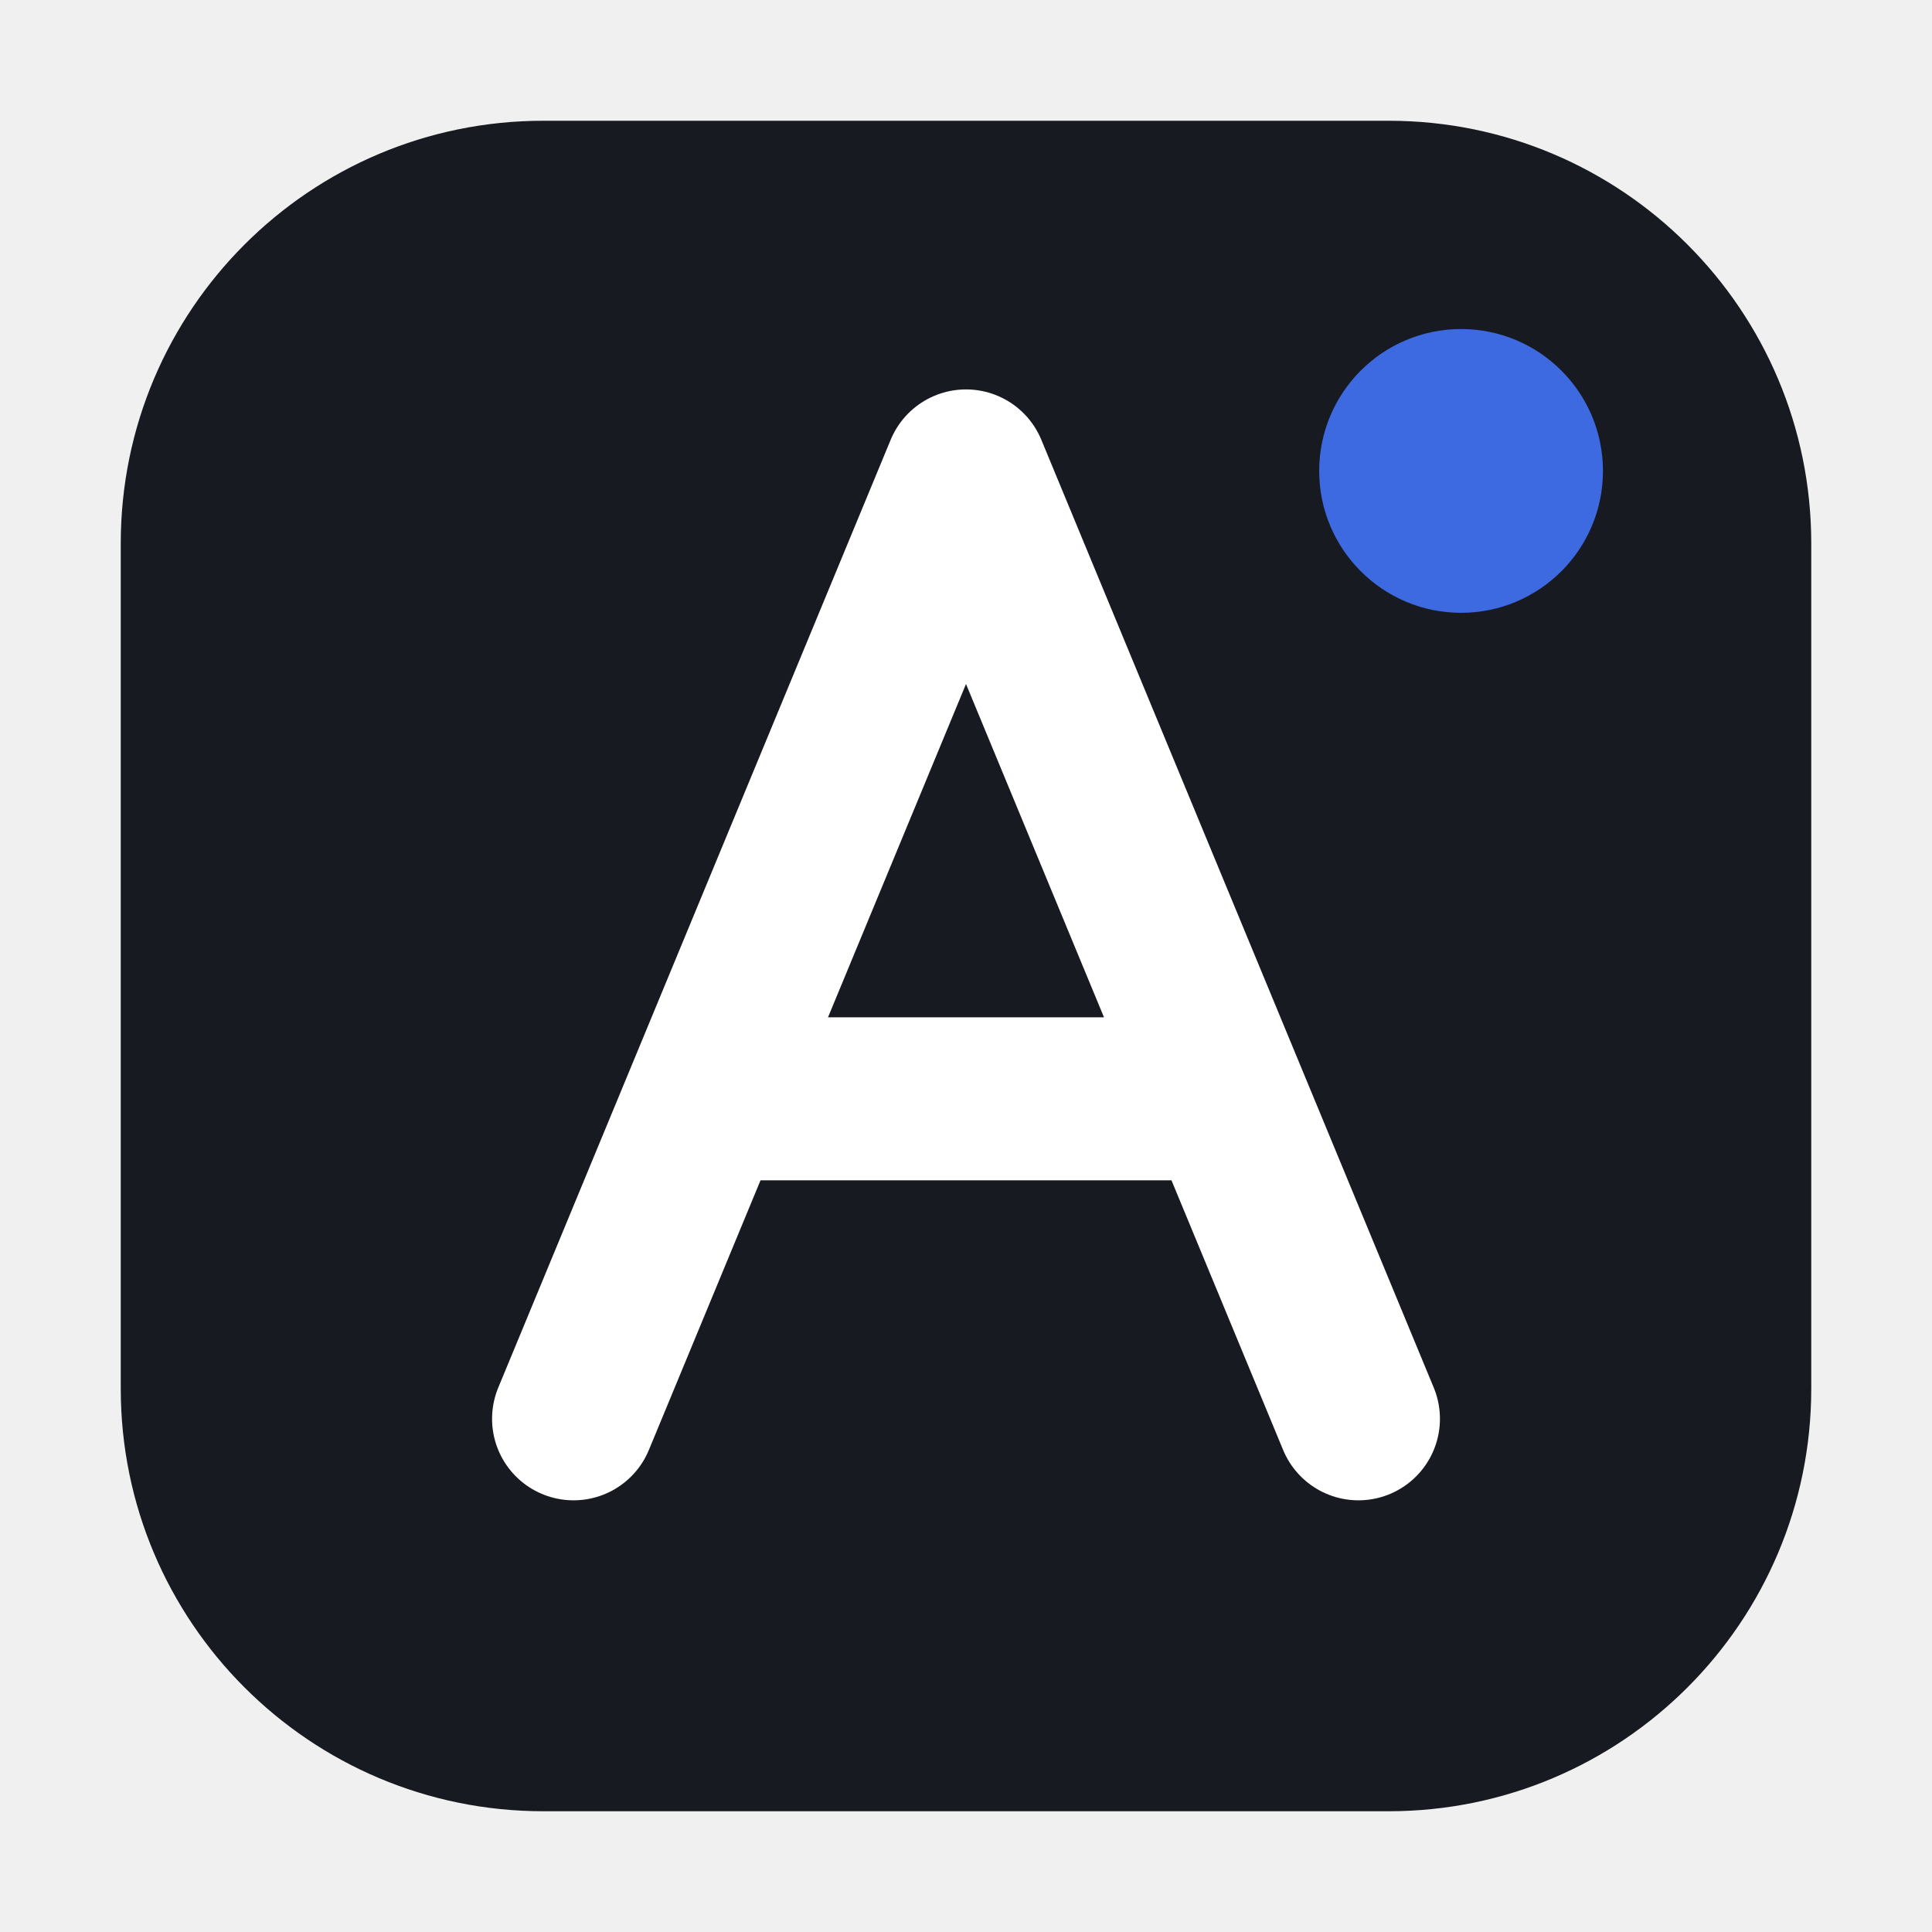
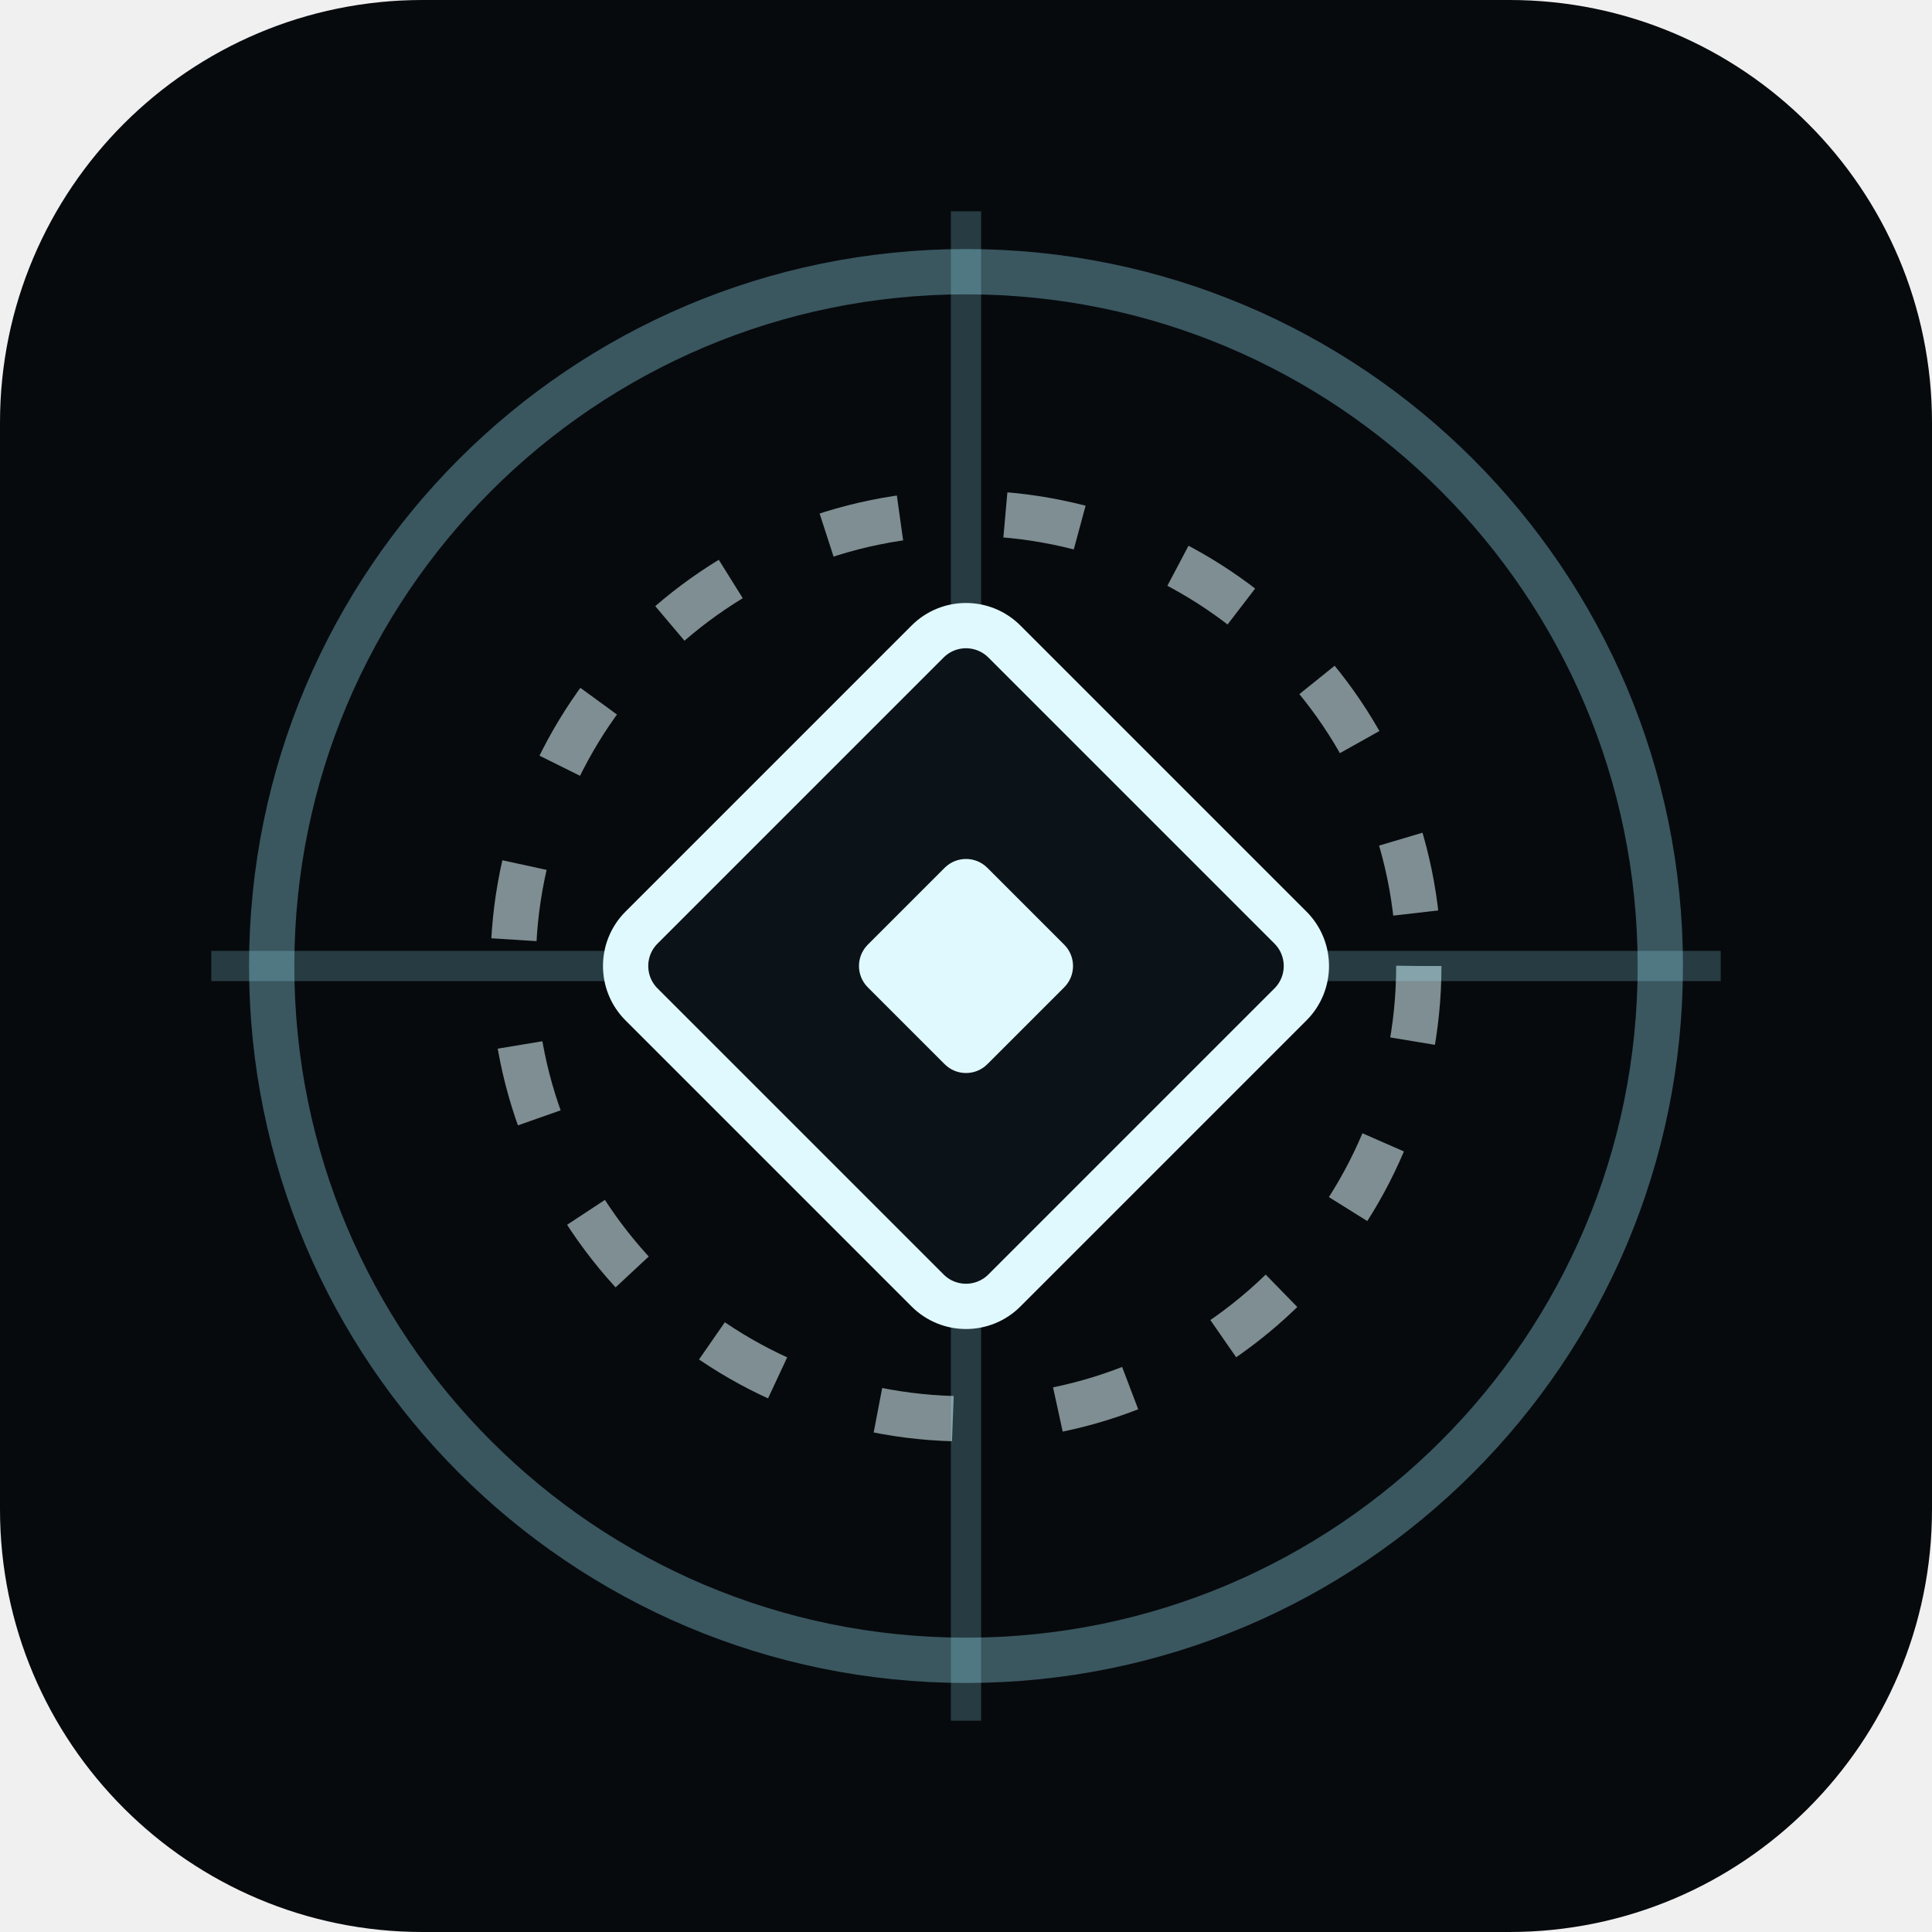
- <svg xmlns="http://www.w3.org/2000/svg" viewBox="0 0 32 32">
-   <rect x="2" y="2" width="28" height="28" rx="7" fill="#171a20" />
-   <path d="M9.5 23.5 16 7.8l6.5 15.7M12.2 18.2h7.6" fill="none" stroke="#fff" stroke-width="2.7" stroke-linecap="round" stroke-linejoin="round" />
-   <circle cx="24.2" cy="7.8" r="2.35" fill="#3e6ae1" />
+ <svg xmlns="http://www.w3.org/2000/svg" viewBox="0 0 64 64">
+   <rect width="64" height="64" rx="14" fill="#070a0d" />
+   <circle cx="32" cy="32" r="23" fill="none" stroke="#9cecff" stroke-opacity=".34" stroke-width="1.5" />
+   <circle cx="32" cy="32" r="15" fill="none" stroke="#dff9ff" stroke-opacity=".55" stroke-width="1.5" stroke-dasharray="2.5 3.5" />
+   <path d="M32 7v50M7 32h50" stroke="#9cecff" stroke-opacity=".22" stroke-width="1" />
+   <rect x="23.5" y="23.5" width="17" height="17" rx="1.8" transform="rotate(45 32 32)" fill="#0b1218" stroke="#dff9ff" stroke-width="1.5" />
+   <rect x="29.2" y="29.2" width="5.6" height="5.6" rx="1" transform="rotate(45 32 32)" fill="#dff9ff" />
</svg>
